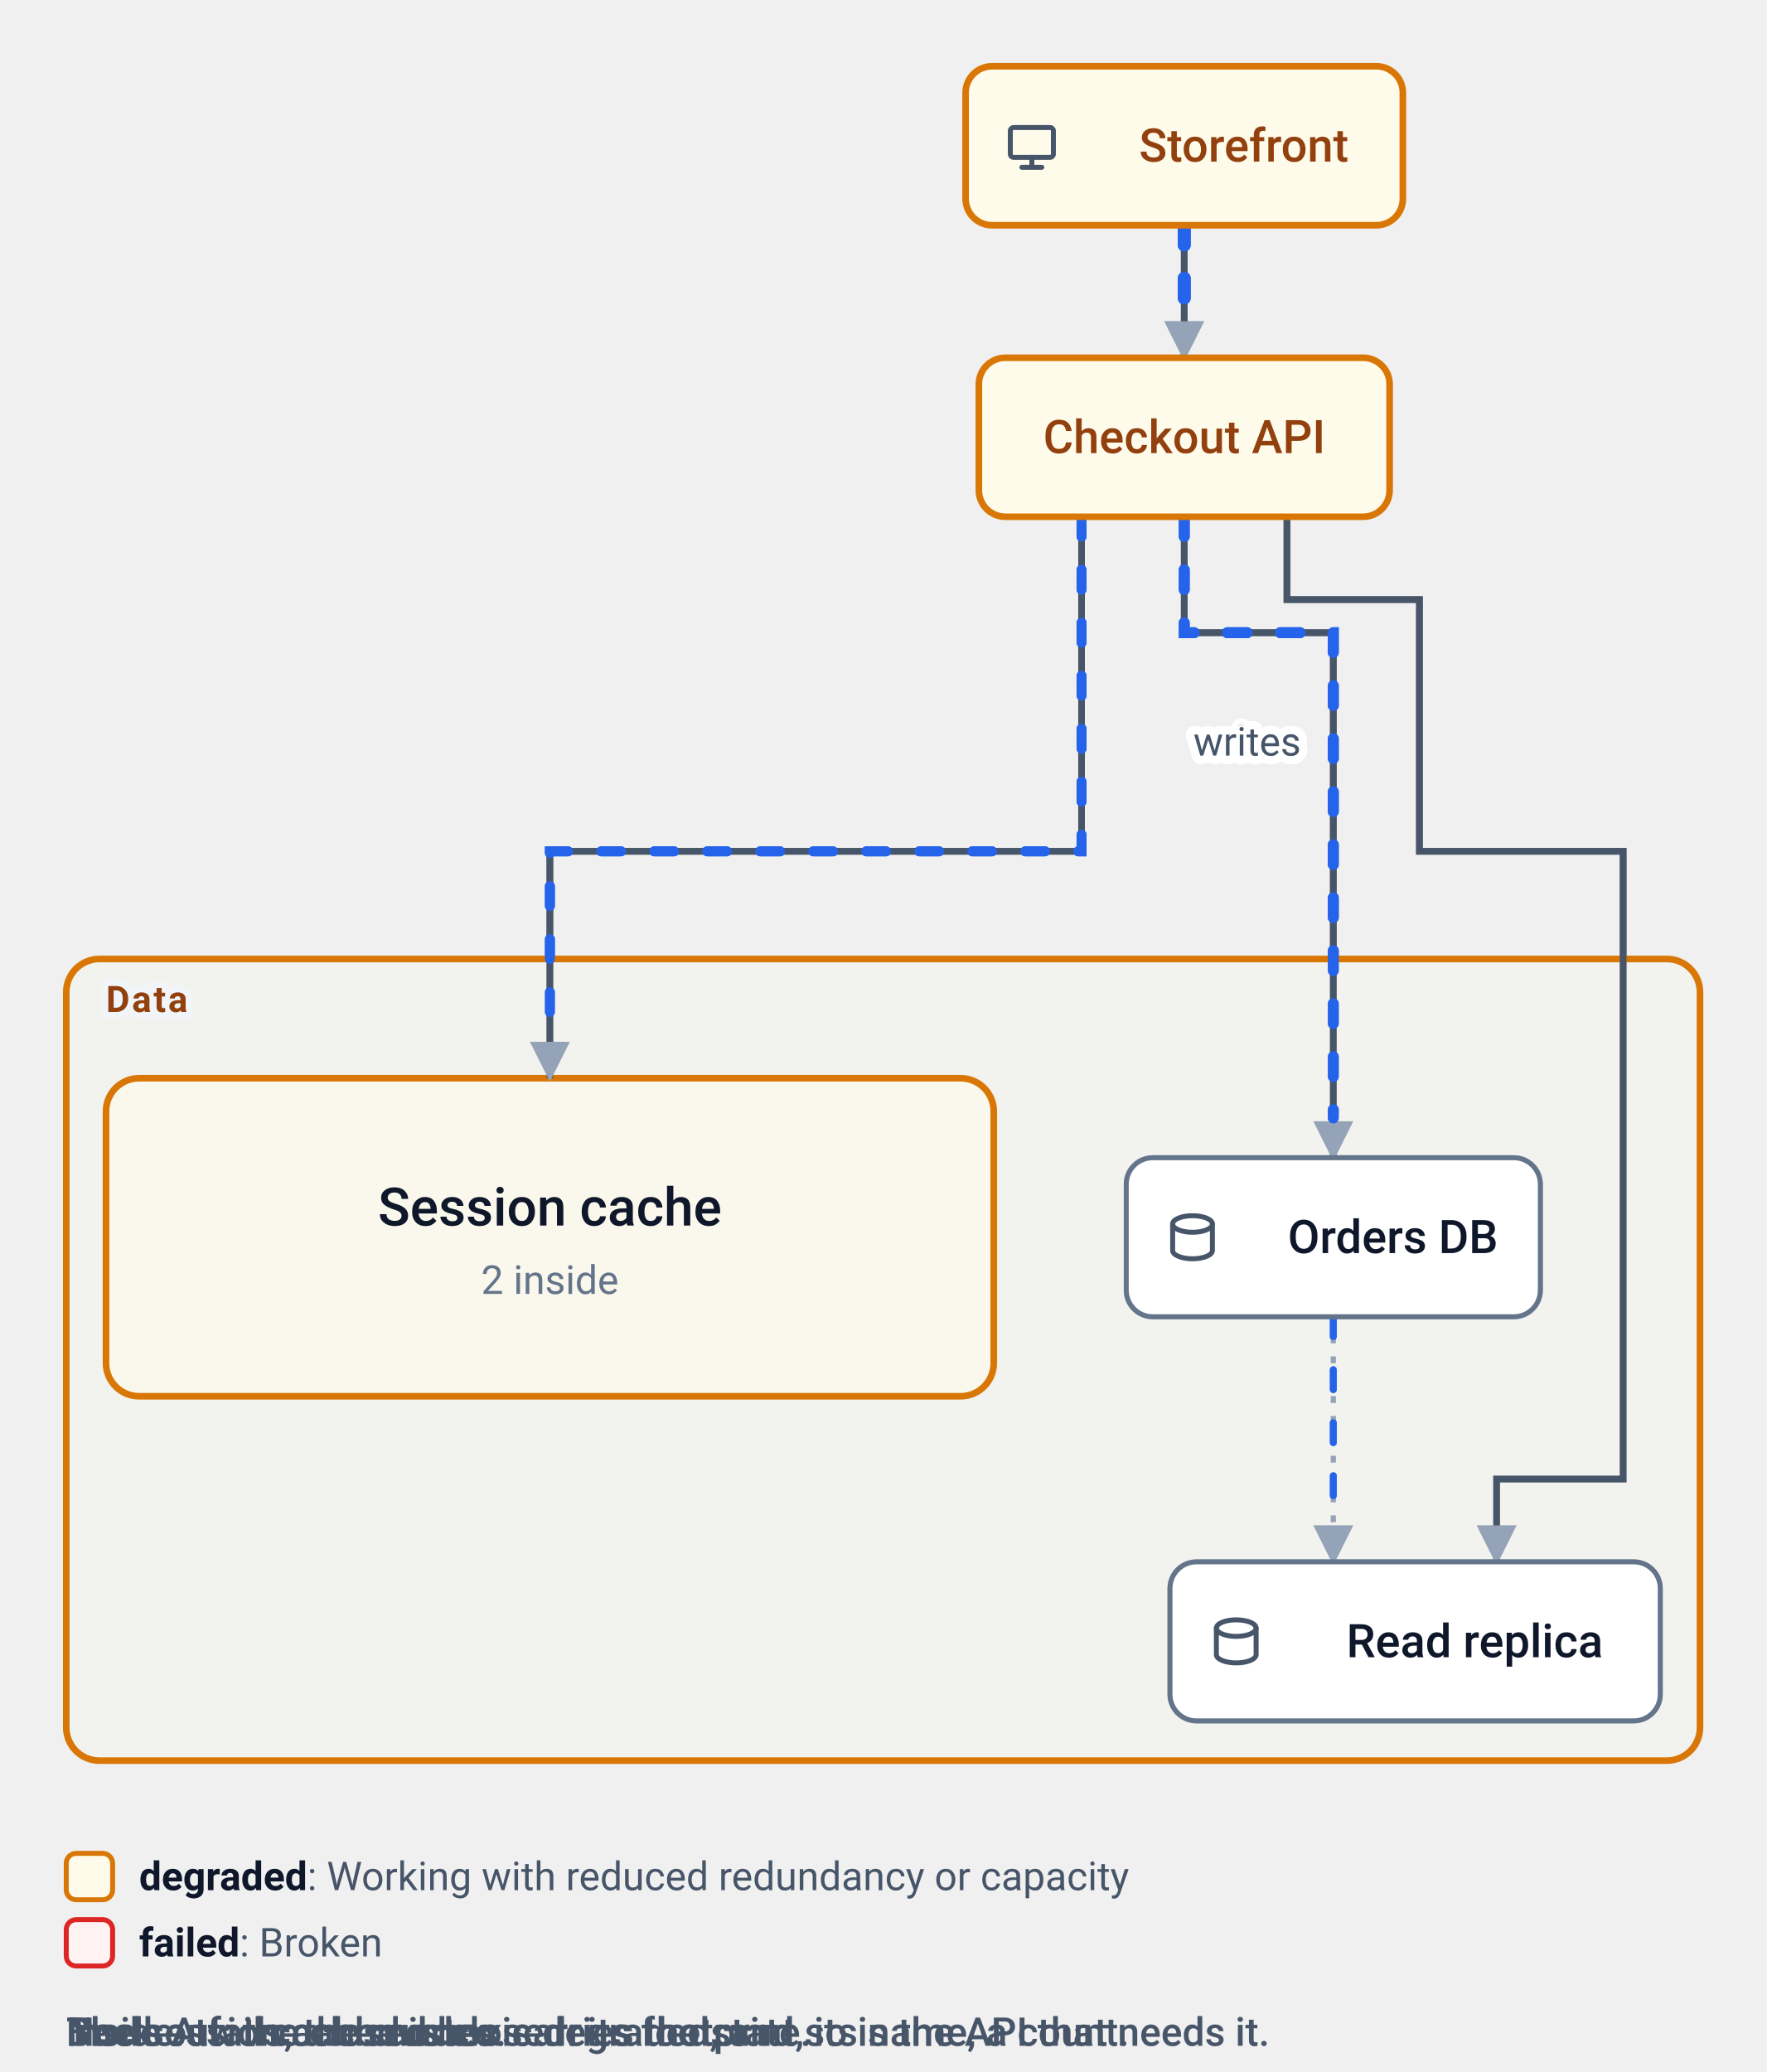
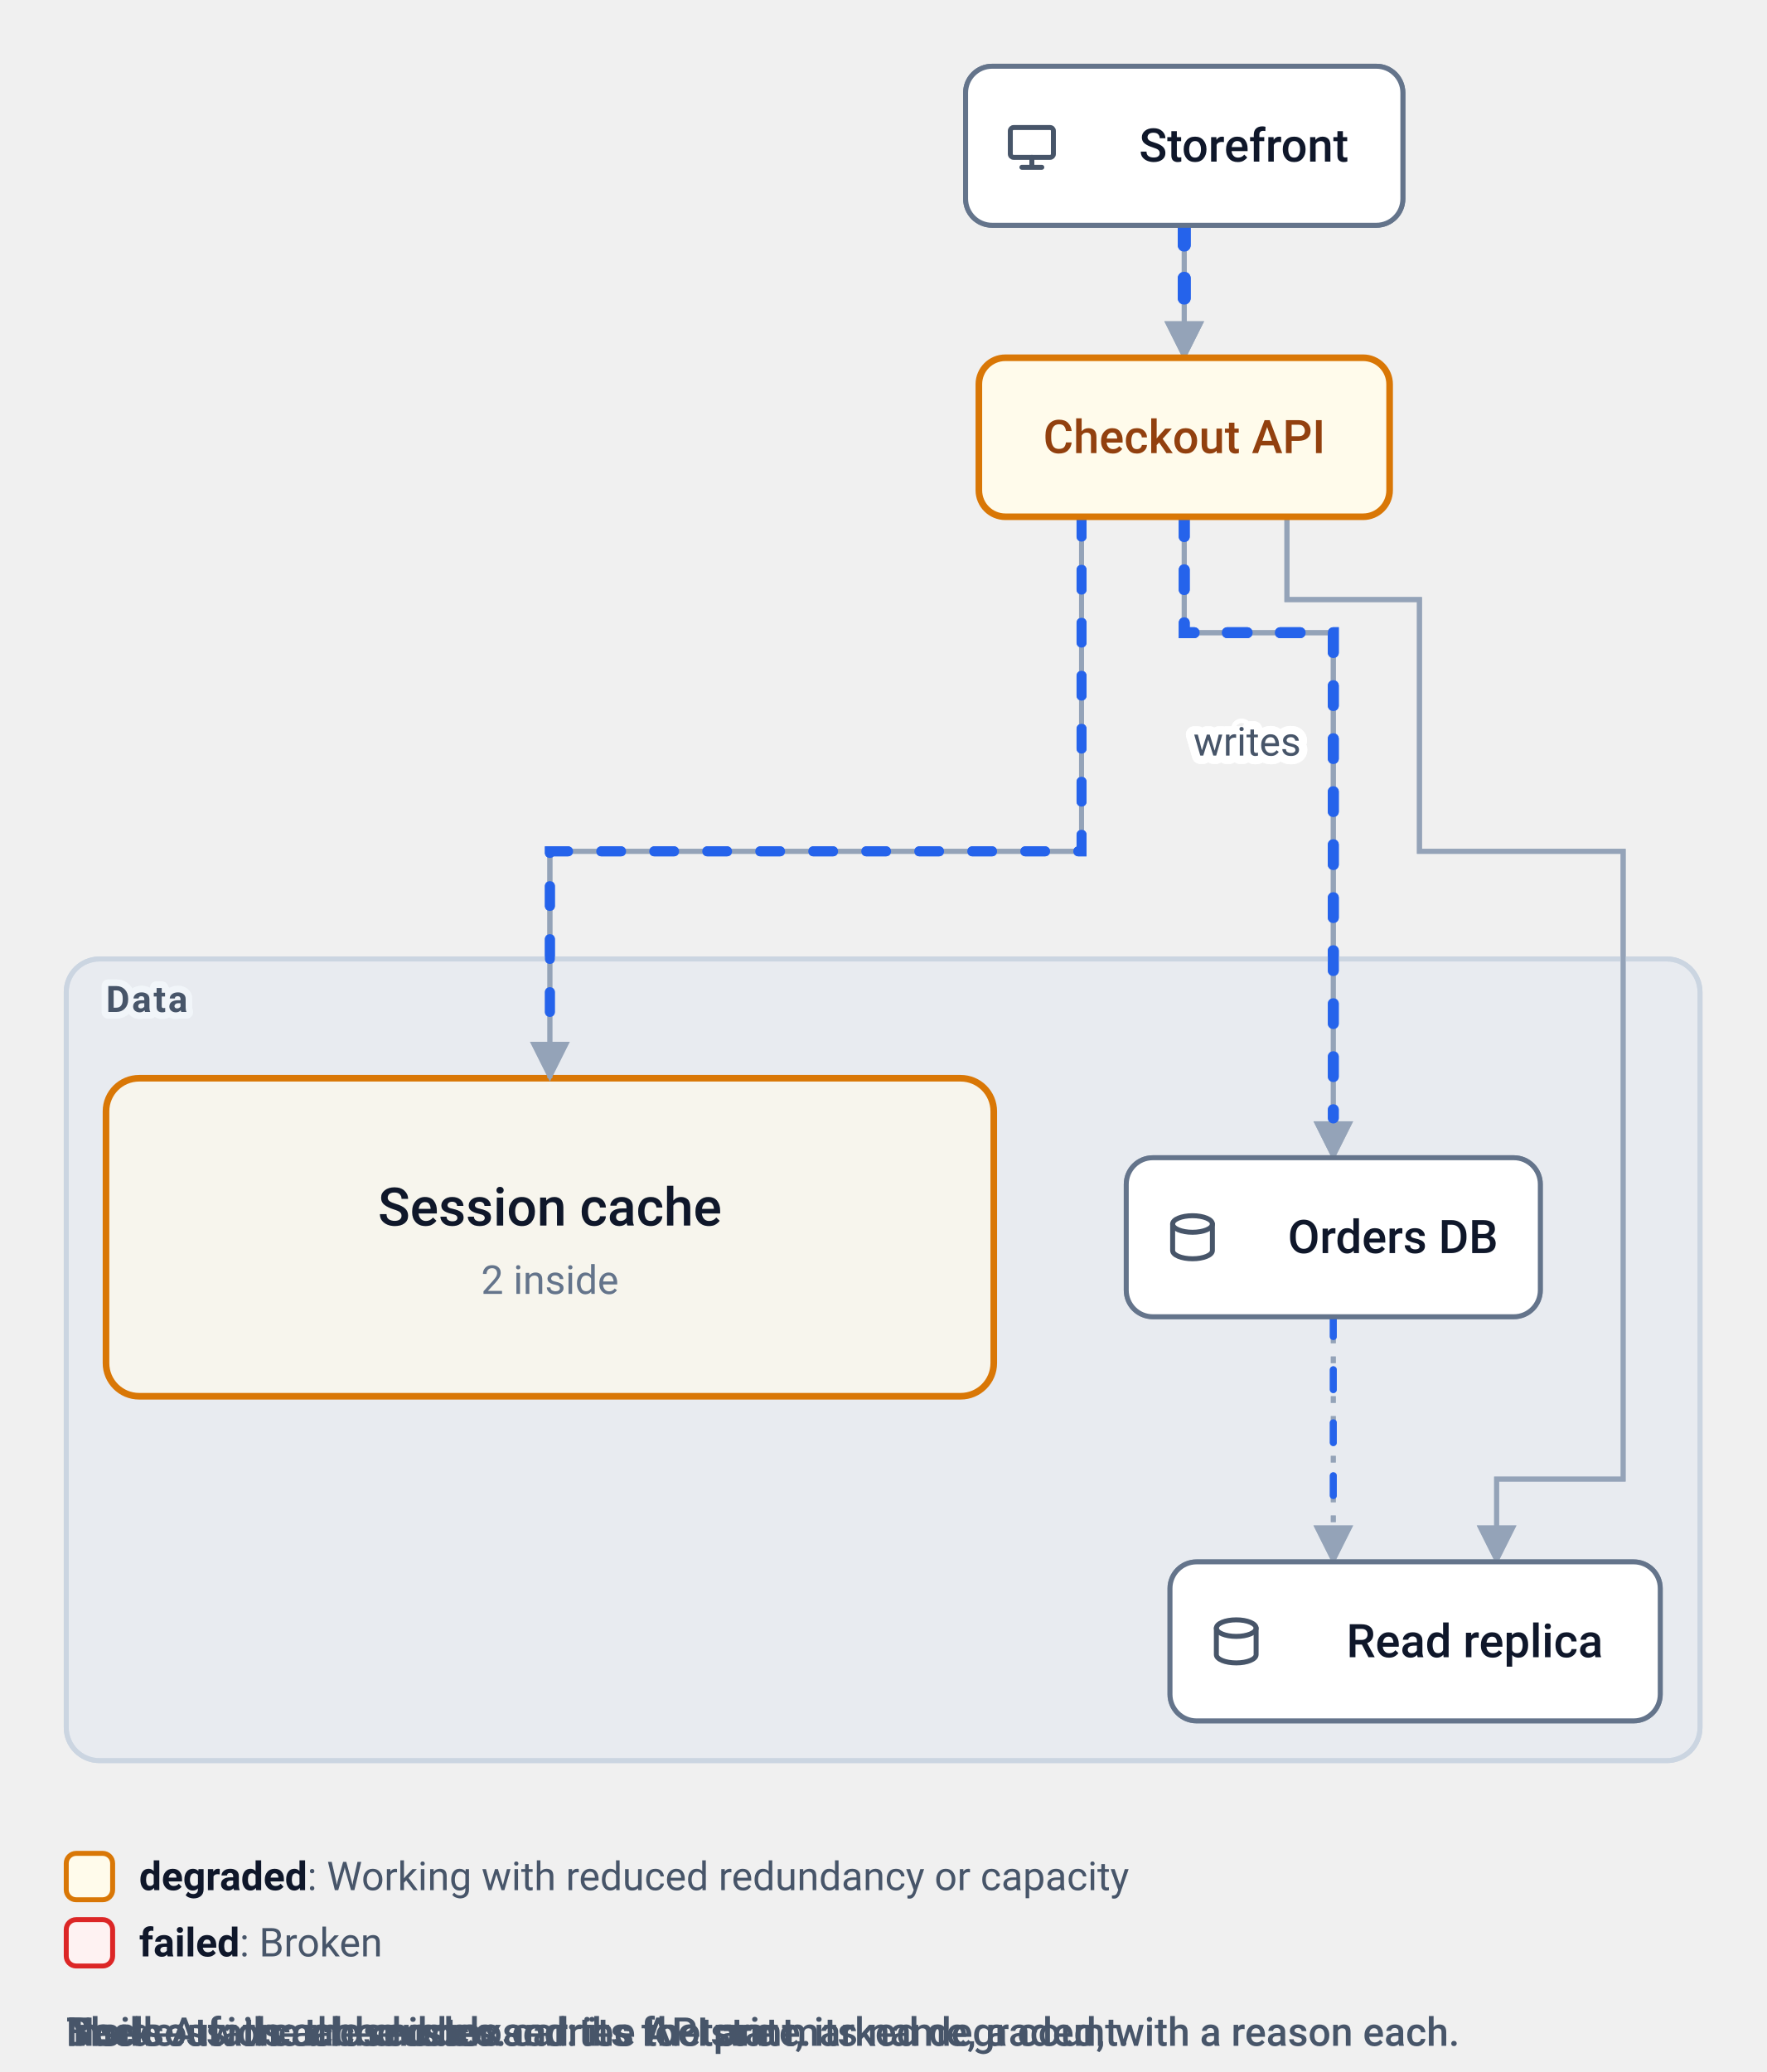
<svg xmlns="http://www.w3.org/2000/svg" viewBox="0 0 533.2 625.5" width="533.2" height="625.5" data-orrery="1">
  <style>.group-box{fill:#e2e8f0;fill-opacity:.35;stroke:#cbd5e1;stroke-width:1.5}
.group-label{font:600 11px system-ui,-apple-system,"Segoe UI",Roboto,sans-serif;fill:#475569;letter-spacing:.06em;text-transform:uppercase;paint-order:stroke;stroke:#f1f5f9;stroke-width:4px;stroke-linejoin:round}
[data-lod="detail"]{opacity:0}
.group[data-collapsed] .group-box{fill-opacity:.7}
.summary-label{font:500 16px system-ui,-apple-system,"Segoe UI",Roboto,sans-serif;fill:#0f172a;text-anchor:middle;dominant-baseline:central}
.summary-count{font:12px system-ui,-apple-system,"Segoe UI",Roboto,sans-serif;fill:#64748b;text-anchor:middle;dominant-baseline:central}
.node-box{fill:#ffffff;stroke:#64748b;stroke-width:1.5}
.node-label{font:500 14px system-ui,-apple-system,"Segoe UI",Roboto,sans-serif;fill:#0f172a;text-anchor:middle;dominant-baseline:central}
.node-tech{font:11px system-ui,-apple-system,"Segoe UI",Roboto,sans-serif;fill:#64748b;text-anchor:middle;dominant-baseline:central}
.replicas rect{fill:#ffffff;stroke:#94a3b8;stroke-width:1.5}
.badge{font:600 11px system-ui,-apple-system,"Segoe UI",Roboto,sans-serif;fill:#475569;text-anchor:end;dominant-baseline:central}
.node[data-ghost]{opacity:.5}.node[data-ghost] .node-box{stroke-dasharray:3 3}.node[data-ghost] .node-label{font-style:italic}
.glyph{fill:none;stroke:#475569;stroke-width:1.5;stroke-linejoin:round;stroke-linecap:round}
.glyph-text{font:600 13px system-ui,-apple-system,"Segoe UI",Roboto,sans-serif;fill:#475569;text-anchor:middle;dominant-baseline:central}
.edge{fill:none;stroke:#94a3b8;stroke-width:1.5}
- .edge.need{stroke:#475569;stroke-width:2}
- .edge-async{stroke-dasharray:6 5}
- .edge-replication{stroke-dasharray:2 4}
- .edge-dataflow{stroke-width:3}
.flow{fill:none;stroke:#2563eb;stroke-linecap:round;stroke-dasharray:6 10;animation:orrery-flow 1s linear infinite}
.edge-label{font:12px system-ui,-apple-system,"Segoe UI",Roboto,sans-serif;fill:#475569;text-anchor:middle;dominant-baseline:central;paint-order:stroke;stroke:#ffffff;stroke-width:5px;stroke-linejoin:round}
.legend text{font:12px system-ui,-apple-system,"Segoe UI",Roboto,sans-serif;fill:#475569;dominant-baseline:central}.legend .legend-name{font-weight:600;fill:#0f172a}
.step-note{font:500 12px system-ui,-apple-system,"Segoe UI",Roboto,sans-serif;fill:#475569;dominant-baseline:central}
@keyframes orrery-flow{to{stroke-dashoffset:-16}}
@keyframes orrery-pulse{0%{stroke-opacity:1}50%{stroke-opacity:0.4}100%{stroke-opacity:1}}
.kind-external .node-box{stroke-dasharray:5 4;fill:#f8fafc}
.gk-region .group-box{stroke-dasharray:8 6}
.gk-zone .group-box{stroke-dasharray:3 5}
.gk-cluster .group-box{stroke:#94a3b8}
.gk-boundary .group-box{stroke:#dc2626;fill-opacity:0;stroke-dasharray:8 6}
+ .edge-async{stroke-dasharray:6 5}
+ .edge-replication{stroke-dasharray:2 4}
+ .edge-dataflow{stroke-width:3}
.st-degraded .node-box{stroke:#d97706;stroke-width:2;fill:#fffbeb}
.st-degraded .group-box{stroke:#d97706;stroke-width:2;fill:#fffbeb}
.st-degraded .node-label{fill:#92400e}
.st-degraded .group-label{fill:#92400e}
.st-failed .node-box{stroke:#dc2626;stroke-width:2;fill:#fef2f2;animation:orrery-pulse 1.2s linear infinite}
.st-failed .group-box{stroke:#dc2626;stroke-width:2;fill:#fef2f2;animation:orrery-pulse 1.2s linear infinite}
.st-failed .node-label{fill:#991b1b}
.st-failed .group-label{fill:#991b1b}
.st-off .node-box{stroke-dasharray:4 4}
.st-off .group-box{stroke-dasharray:4 4}
.st-off{opacity:0.45}
@keyframes orrery-camera{0%{transform:none}26.88%{animation-timing-function:ease-in-out;transform:none}32.5%{transform:translate(266.58px, 275.75px) scale(1.6872) translate(-166px, -373.5px)}76.88%{animation-timing-function:ease-in-out;transform:translate(266.58px, 275.75px) scale(1.6872) translate(-166px, -373.5px)}82.5%{transform:none}100%{transform:none}}
@keyframes orrery-state-0{0%{opacity:1}50%{opacity:1}59.38%{opacity:0}100%{opacity:0}}
@keyframes orrery-state-1{0%{opacity:0}50%{opacity:0}59.38%{opacity:1}100%{opacity:1}}
[data-lod="detail"][data-for~="sessions"]{animation:orrery-lod-sessions-detail 16s linear infinite}
[data-lod="summary"][data-for~="sessions"]{animation:orrery-lod-sessions-summary 16s linear infinite}
@keyframes orrery-lod-sessions-detail{0%{opacity:0}32.5%{opacity:0}34.38%{opacity:1}82.5%{opacity:1}84.38%{opacity:0}100%{opacity:0}}
@keyframes orrery-lod-sessions-summary{0%{opacity:1}32.5%{opacity:1}34.38%{opacity:0}82.5%{opacity:0}84.38%{opacity:1}100%{opacity:1}}
@keyframes orrery-caption-0{0%{opacity:1}25%{opacity:1}26.88%{opacity:0}100%{opacity:0}}
@keyframes orrery-caption-1{0%{opacity:0}32.5%{opacity:0}34.38%{opacity:1}50%{opacity:1}51.88%{opacity:0}100%{opacity:0}}
@keyframes orrery-caption-2{0%{opacity:0}57.5%{opacity:0}59.38%{opacity:1}75%{opacity:1}76.88%{opacity:0}100%{opacity:0}}
@keyframes orrery-caption-3{0%{opacity:0}82.5%{opacity:0}84.38%{opacity:1}100%{opacity:1}}</style>
  <defs>
    <marker id="arrow" viewBox="0 0 12 12" refX="11" refY="6" markerWidth="12" markerHeight="12" markerUnits="userSpaceOnUse" orient="auto">
      <path d="M0 0L12 6L0 12z" fill="#94a3b8" />
    </marker>
    <marker id="arrow-start" viewBox="0 0 12 12" refX="1" refY="6" markerWidth="12" markerHeight="12" markerUnits="userSpaceOnUse" orient="auto">
      <path d="M12 0L0 6L12 12z" fill="#94a3b8" />
    </marker>
  </defs>
  <g class="scene">
    <g class="view" data-view="overview" data-title="Checkout: drill down" data-size="533.2 625.5">
      <clipPath id="orrery-stage-overview">
        <rect width="533.2" height="551.5" />
      </clipPath>
      <g class="stage" clip-path="url(#orrery-stage-overview)">
        <g class="camera" data-stage="533.2 551.5" style="animation:orrery-camera 16s linear infinite">
          <g class="state" data-state="0" style="animation:orrery-state-0 16s linear infinite">
            <g class="groups">
              <g class="group gk-tier st-on" data-group="data" data-bbox="20 289.5 493.2 242" data-state="on">
                <rect class="group-box" x="20" y="289.5" width="493.2" height="242" rx="10" />
                <text class="group-label" x="32" y="305.5">Data</text>
              </g>
              <g class="group gk-cluster st-on" data-group="sessions" data-bbox="32 325.5 268 96" data-state="on" data-collapsed="2">
                <rect class="group-box" x="32" y="325.5" width="268" height="96" rx="10" />
                <text class="group-label" data-lod="detail" data-for="sessions" x="44" y="341.5">Session cache</text>
                <g class="lod-summary" data-lod="summary" data-for="sessions">
                  <text class="summary-label" x="166" y="364.5">Session cache</text>
                  <text class="summary-count" x="166" y="386.5">2 inside</text>
                </g>
              </g>
            </g>
            <g class="edges">
-               <path class="edge edge-sync need" data-edge="web-&gt;api" data-kind="sync" d="M357.5 68 L357.5 108" marker-end="url(#arrow)" />
+               <path class="edge edge-sync" data-edge="web-&gt;api" data-kind="sync" d="M357.5 68 L357.5 108" marker-end="url(#arrow)" />
              <path class="flow" data-flow="web-&gt;api" data-load="0.8" d="M357.5 68 L357.5 96" style="stroke-width:3.9;animation-duration:1s" />
-               <path class="edge edge-sync need" data-edge="api-&gt;db" data-kind="sync" d="M357.5 156 L357.5 191 L402.5 191 L402.5 349.5" marker-end="url(#arrow)" />
+               <path class="edge edge-sync" data-edge="api-&gt;db" data-kind="sync" d="M357.5 156 L357.5 191 L402.5 191 L402.5 349.5" marker-end="url(#arrow)" />
              <path class="flow" data-flow="api-&gt;db" data-load="0.6" d="M357.5 156 L357.5 191 L402.5 191 L402.5 337.5" style="stroke-width:3.3;animation-duration:1.5s" />
              <text class="edge-label" x="376.5" y="224">writes</text>
-               <path class="edge edge-sync need" data-edge="failover" data-kind="sync" d="M388.5 156 L388.5 181 L428.5 181 L428.5 257 L490 257 L490 446.5 L451.8 446.5 L451.8 471.5" marker-end="url(#arrow)" />
+               <path class="edge edge-sync" data-edge="failover" data-kind="sync" d="M388.5 156 L388.5 181 L428.5 181 L428.5 257 L490 257 L490 446.5 L451.8 446.5 L451.8 471.5" marker-end="url(#arrow)" />
              <path class="flow" data-flow="failover" data-load="0" d="M388.5 156 L388.5 181 L428.5 181 L428.5 257 L490 257 L490 446.5 L451.8 446.5 L451.8 459.5" style="stroke-width:1.5;animation:none;opacity:0" />
              <path class="edge edge-replication" data-edge="db-&gt;replica" data-kind="replication" d="M402.5 397.5 L402.5 471.5" marker-end="url(#arrow)" />
              <path class="flow" data-flow="db-&gt;replica" data-load="0.2" d="M402.5 397.5 L402.5 459.5" style="stroke-width:2.1;animation-duration:2.5s" />
-               <path class="edge edge-sync need" data-edge="api-&gt;sessions" data-kind="sync" d="M326.5 156 L326.5 257 L166 257 L166 325.5" marker-end="url(#arrow)" />
+               <path class="edge edge-sync" data-edge="api-&gt;sessions" data-kind="sync" d="M326.5 156 L326.5 257 L166 257 L166 325.5" marker-end="url(#arrow)" />
              <path class="flow" data-flow="api-&gt;sessions" data-load="0.5" d="M326.5 156 L326.5 257 L166 257 L166 313.5" style="stroke-width:3;animation-duration:1.8s" />
            </g>
            <g class="nodes">
              <g class="node kind-client st-on" data-node="web" data-kind="client" data-state="on" data-bbox="291.5 20 132 48" transform="translate(291.5 20)">
                <rect class="node-box" width="132" height="48" rx="8" />
                <g class="glyph" transform="translate(12 16)">
                  <rect x="1.5" y="2.5" width="13" height="9" rx="1" />
                  <path d="M5 14.5h6M8 11.5v3" />
                </g>
                <text class="node-label" x="84" y="24">Storefront</text>
              </g>
              <g class="node kind-service st-on" data-node="api" data-kind="service" data-state="on" data-bbox="295.5 108 124 48" transform="translate(295.5 108)">
                <rect class="node-box" width="124" height="48" rx="8" />
                <text class="node-label" x="62" y="24">Checkout API</text>
              </g>
              <g class="node kind-database st-on" data-node="db" data-kind="database" data-state="on" data-bbox="340 349.5 125 48" transform="translate(340 349.5)">
                <rect class="node-box" width="125" height="48" rx="8" />
                <g class="glyph" transform="translate(12 16)">
                  <ellipse cx="8" cy="4" rx="6" ry="2.5" />
                  <path d="M2 4v8c0 1.4 2.7 2.5 6 2.5s6-1.1 6-2.5V4" />
                </g>
                <text class="node-label" x="80.5" y="24">Orders DB</text>
              </g>
              <g class="node kind-database st-on" data-node="replica" data-kind="database" data-state="on" data-bbox="353.2 471.5 148 48" transform="translate(353.2 471.5)">
                <rect class="node-box" width="148" height="48" rx="8" />
                <g class="glyph" transform="translate(12 16)">
                  <ellipse cx="8" cy="4" rx="6" ry="2.5" />
                  <path d="M2 4v8c0 1.4 2.7 2.5 6 2.5s6-1.1 6-2.5V4" />
                </g>
                <text class="node-label" x="92" y="24">Read replica</text>
              </g>
              <g class="node kind-cache st-on" data-node="cache-a" data-kind="cache" data-state="on" data-lod="detail" data-for="sessions" data-bbox="44 361.5 102 48" transform="translate(44 361.5)">
                <rect class="node-box" width="102" height="48" rx="8" />
                <g class="glyph" transform="translate(12 16)">
                  <path d="M9 1.5L3 9h4.5l-1 5.5L13 7H8.5z" />
                </g>
                <text class="node-label" x="69" y="24">Node A</text>
              </g>
              <g class="node kind-cache st-on" data-node="cache-b" data-kind="cache" data-state="on" data-lod="detail" data-for="sessions" data-bbox="186 361.5 102 48" transform="translate(186 361.5)">
                <rect class="node-box" width="102" height="48" rx="8" />
                <g class="glyph" transform="translate(12 16)">
                  <path d="M9 1.5L3 9h4.5l-1 5.5L13 7H8.5z" />
                </g>
                <text class="node-label" x="69" y="24">Node B</text>
              </g>
            </g>
          </g>
          <g class="state" data-state="1" style="animation:orrery-state-1 16s linear infinite">
            <g class="groups">
-               <g class="group gk-tier st-degraded" data-group="data" data-bbox="20 289.5 493.2 242" data-state="degraded">
+               <g class="group gk-tier st-on" data-group="data" data-bbox="20 289.5 493.2 242" data-state="on">
                <rect class="group-box" x="20" y="289.5" width="493.2" height="242" rx="10" />
                <text class="group-label" x="32" y="305.5">Data</text>
              </g>
              <g class="group gk-cluster st-degraded" data-group="sessions" data-bbox="32 325.5 268 96" data-state="degraded" data-collapsed="2">
                <rect class="group-box" x="32" y="325.5" width="268" height="96" rx="10" />
                <text class="group-label" data-lod="detail" data-for="sessions" x="44" y="341.5">Session cache</text>
                <g class="lod-summary" data-lod="summary" data-for="sessions">
                  <text class="summary-label" x="166" y="364.5">Session cache</text>
                  <text class="summary-count" x="166" y="386.5">2 inside</text>
                </g>
              </g>
            </g>
            <g class="edges">
-               <path class="edge edge-sync need" data-edge="web-&gt;api" data-kind="sync" d="M357.5 68 L357.5 108" marker-end="url(#arrow)" />
+               <path class="edge edge-sync" data-edge="web-&gt;api" data-kind="sync" d="M357.5 68 L357.5 108" marker-end="url(#arrow)" />
              <path class="flow" data-flow="web-&gt;api" data-load="0.8" d="M357.5 68 L357.5 96" style="stroke-width:3.9;animation-duration:1s" />
-               <path class="edge edge-sync need" data-edge="api-&gt;db" data-kind="sync" d="M357.5 156 L357.5 191 L402.5 191 L402.5 349.5" marker-end="url(#arrow)" />
+               <path class="edge edge-sync" data-edge="api-&gt;db" data-kind="sync" d="M357.5 156 L357.5 191 L402.5 191 L402.5 349.5" marker-end="url(#arrow)" />
              <path class="flow" data-flow="api-&gt;db" data-load="0.6" d="M357.5 156 L357.5 191 L402.5 191 L402.5 337.5" style="stroke-width:3.3;animation-duration:1.5s" />
              <text class="edge-label" x="376.5" y="224">writes</text>
-               <path class="edge edge-sync need" data-edge="failover" data-kind="sync" d="M388.5 156 L388.5 181 L428.5 181 L428.5 257 L490 257 L490 446.5 L451.8 446.5 L451.8 471.5" marker-end="url(#arrow)" />
+               <path class="edge edge-sync" data-edge="failover" data-kind="sync" d="M388.5 156 L388.5 181 L428.5 181 L428.5 257 L490 257 L490 446.5 L451.8 446.5 L451.8 471.5" marker-end="url(#arrow)" />
              <path class="flow" data-flow="failover" data-load="0" d="M388.5 156 L388.5 181 L428.5 181 L428.5 257 L490 257 L490 446.5 L451.8 446.5 L451.8 459.5" style="stroke-width:1.5;animation:none;opacity:0" />
              <path class="edge edge-replication" data-edge="db-&gt;replica" data-kind="replication" d="M402.5 397.5 L402.5 471.5" marker-end="url(#arrow)" />
              <path class="flow" data-flow="db-&gt;replica" data-load="0.2" d="M402.5 397.5 L402.5 459.5" style="stroke-width:2.1;animation-duration:2.5s" />
-               <path class="edge edge-sync need" data-edge="api-&gt;sessions" data-kind="sync" d="M326.5 156 L326.5 257 L166 257 L166 325.5" marker-end="url(#arrow)" />
+               <path class="edge edge-sync" data-edge="api-&gt;sessions" data-kind="sync" d="M326.5 156 L326.5 257 L166 257 L166 325.5" marker-end="url(#arrow)" />
              <path class="flow" data-flow="api-&gt;sessions" data-load="0.5" d="M326.5 156 L326.5 257 L166 257 L166 313.5" style="stroke-width:3;animation-duration:1.8s" />
            </g>
            <g class="nodes">
-               <g class="node kind-client st-degraded" data-node="web" data-kind="client" data-state="degraded" data-bbox="291.5 20 132 48" transform="translate(291.5 20)">
+               <g class="node kind-client st-on" data-node="web" data-kind="client" data-state="on" data-bbox="291.5 20 132 48" transform="translate(291.5 20)">
                <rect class="node-box" width="132" height="48" rx="8" />
                <g class="glyph" transform="translate(12 16)">
                  <rect x="1.5" y="2.5" width="13" height="9" rx="1" />
                  <path d="M5 14.5h6M8 11.5v3" />
                </g>
                <text class="node-label" x="84" y="24">Storefront</text>
              </g>
              <g class="node kind-service st-degraded" data-node="api" data-kind="service" data-state="degraded" data-bbox="295.5 108 124 48" transform="translate(295.5 108)">
                <rect class="node-box" width="124" height="48" rx="8" />
                <text class="node-label" x="62" y="24">Checkout API</text>
              </g>
              <g class="node kind-database st-on" data-node="db" data-kind="database" data-state="on" data-bbox="340 349.5 125 48" transform="translate(340 349.5)">
                <rect class="node-box" width="125" height="48" rx="8" />
                <g class="glyph" transform="translate(12 16)">
                  <ellipse cx="8" cy="4" rx="6" ry="2.5" />
                  <path d="M2 4v8c0 1.4 2.7 2.5 6 2.5s6-1.1 6-2.5V4" />
                </g>
                <text class="node-label" x="80.5" y="24">Orders DB</text>
              </g>
              <g class="node kind-database st-on" data-node="replica" data-kind="database" data-state="on" data-bbox="353.2 471.5 148 48" transform="translate(353.2 471.5)">
                <rect class="node-box" width="148" height="48" rx="8" />
                <g class="glyph" transform="translate(12 16)">
                  <ellipse cx="8" cy="4" rx="6" ry="2.5" />
                  <path d="M2 4v8c0 1.4 2.7 2.5 6 2.5s6-1.1 6-2.5V4" />
                </g>
                <text class="node-label" x="92" y="24">Read replica</text>
              </g>
              <g class="node kind-cache st-failed" data-node="cache-a" data-kind="cache" data-state="failed" data-pulse="1" data-lod="detail" data-for="sessions" data-bbox="44 361.5 102 48" transform="translate(44 361.5)">
                <rect class="node-box" width="102" height="48" rx="8" />
                <g class="glyph" transform="translate(12 16)">
                  <path d="M9 1.5L3 9h4.5l-1 5.5L13 7H8.5z" />
                </g>
                <text class="node-label" x="69" y="24">Node A</text>
              </g>
              <g class="node kind-cache st-on" data-node="cache-b" data-kind="cache" data-state="on" data-lod="detail" data-for="sessions" data-bbox="186 361.5 102 48" transform="translate(186 361.5)">
                <rect class="node-box" width="102" height="48" rx="8" />
                <g class="glyph" transform="translate(12 16)">
                  <path d="M9 1.5L3 9h4.5l-1 5.5L13 7H8.5z" />
                </g>
                <text class="node-label" x="69" y="24">Node B</text>
              </g>
            </g>
          </g>
        </g>
      </g>
      <g class="state" data-state="1" data-role="legend" style="animation:orrery-state-1 16s linear infinite">
        <g class="legend" transform="translate(20 559.5)">
          <g transform="translate(0 0)">
            <rect width="14" height="14" rx="3" style="fill:#fffbeb;stroke:#d97706;stroke-width:1.5" />
            <text x="22" y="7">
              <tspan class="legend-name">degraded</tspan>: Working with reduced redundancy or capacity</text>
          </g>
          <g transform="translate(0 20)">
            <rect width="14" height="14" rx="3" style="fill:#fef2f2;stroke:#dc2626;stroke-width:1.5" />
            <text x="22" y="7">
              <tspan class="legend-name">failed</tspan>: Broken</text>
          </g>
        </g>
      </g>
      <text class="step-note" x="20" y="613.5" style="animation:orrery-caption-0 16s linear infinite">The session cache is closed: its footprint, its name, a count.</text>
      <text class="step-note" x="20" y="613.5" style="animation:orrery-caption-1 16s linear infinite">Inside: two cache nodes.</text>
-       <text class="step-note" x="20" y="613.5" style="animation:orrery-caption-2 16s linear infinite">Node A fails; the cluster is degraded, and so is the API that needs it.</text>
+       <text class="step-note" x="20" y="613.5" style="animation:orrery-caption-2 16s linear infinite">Node A fails: the cluster and the API are marked degraded, with a reason each.</text>
      <text class="step-note" x="20" y="613.5" style="animation:orrery-caption-3 16s linear infinite">Back out: the closed box carries the state.</text>
    </g>
  </g>
</svg>
